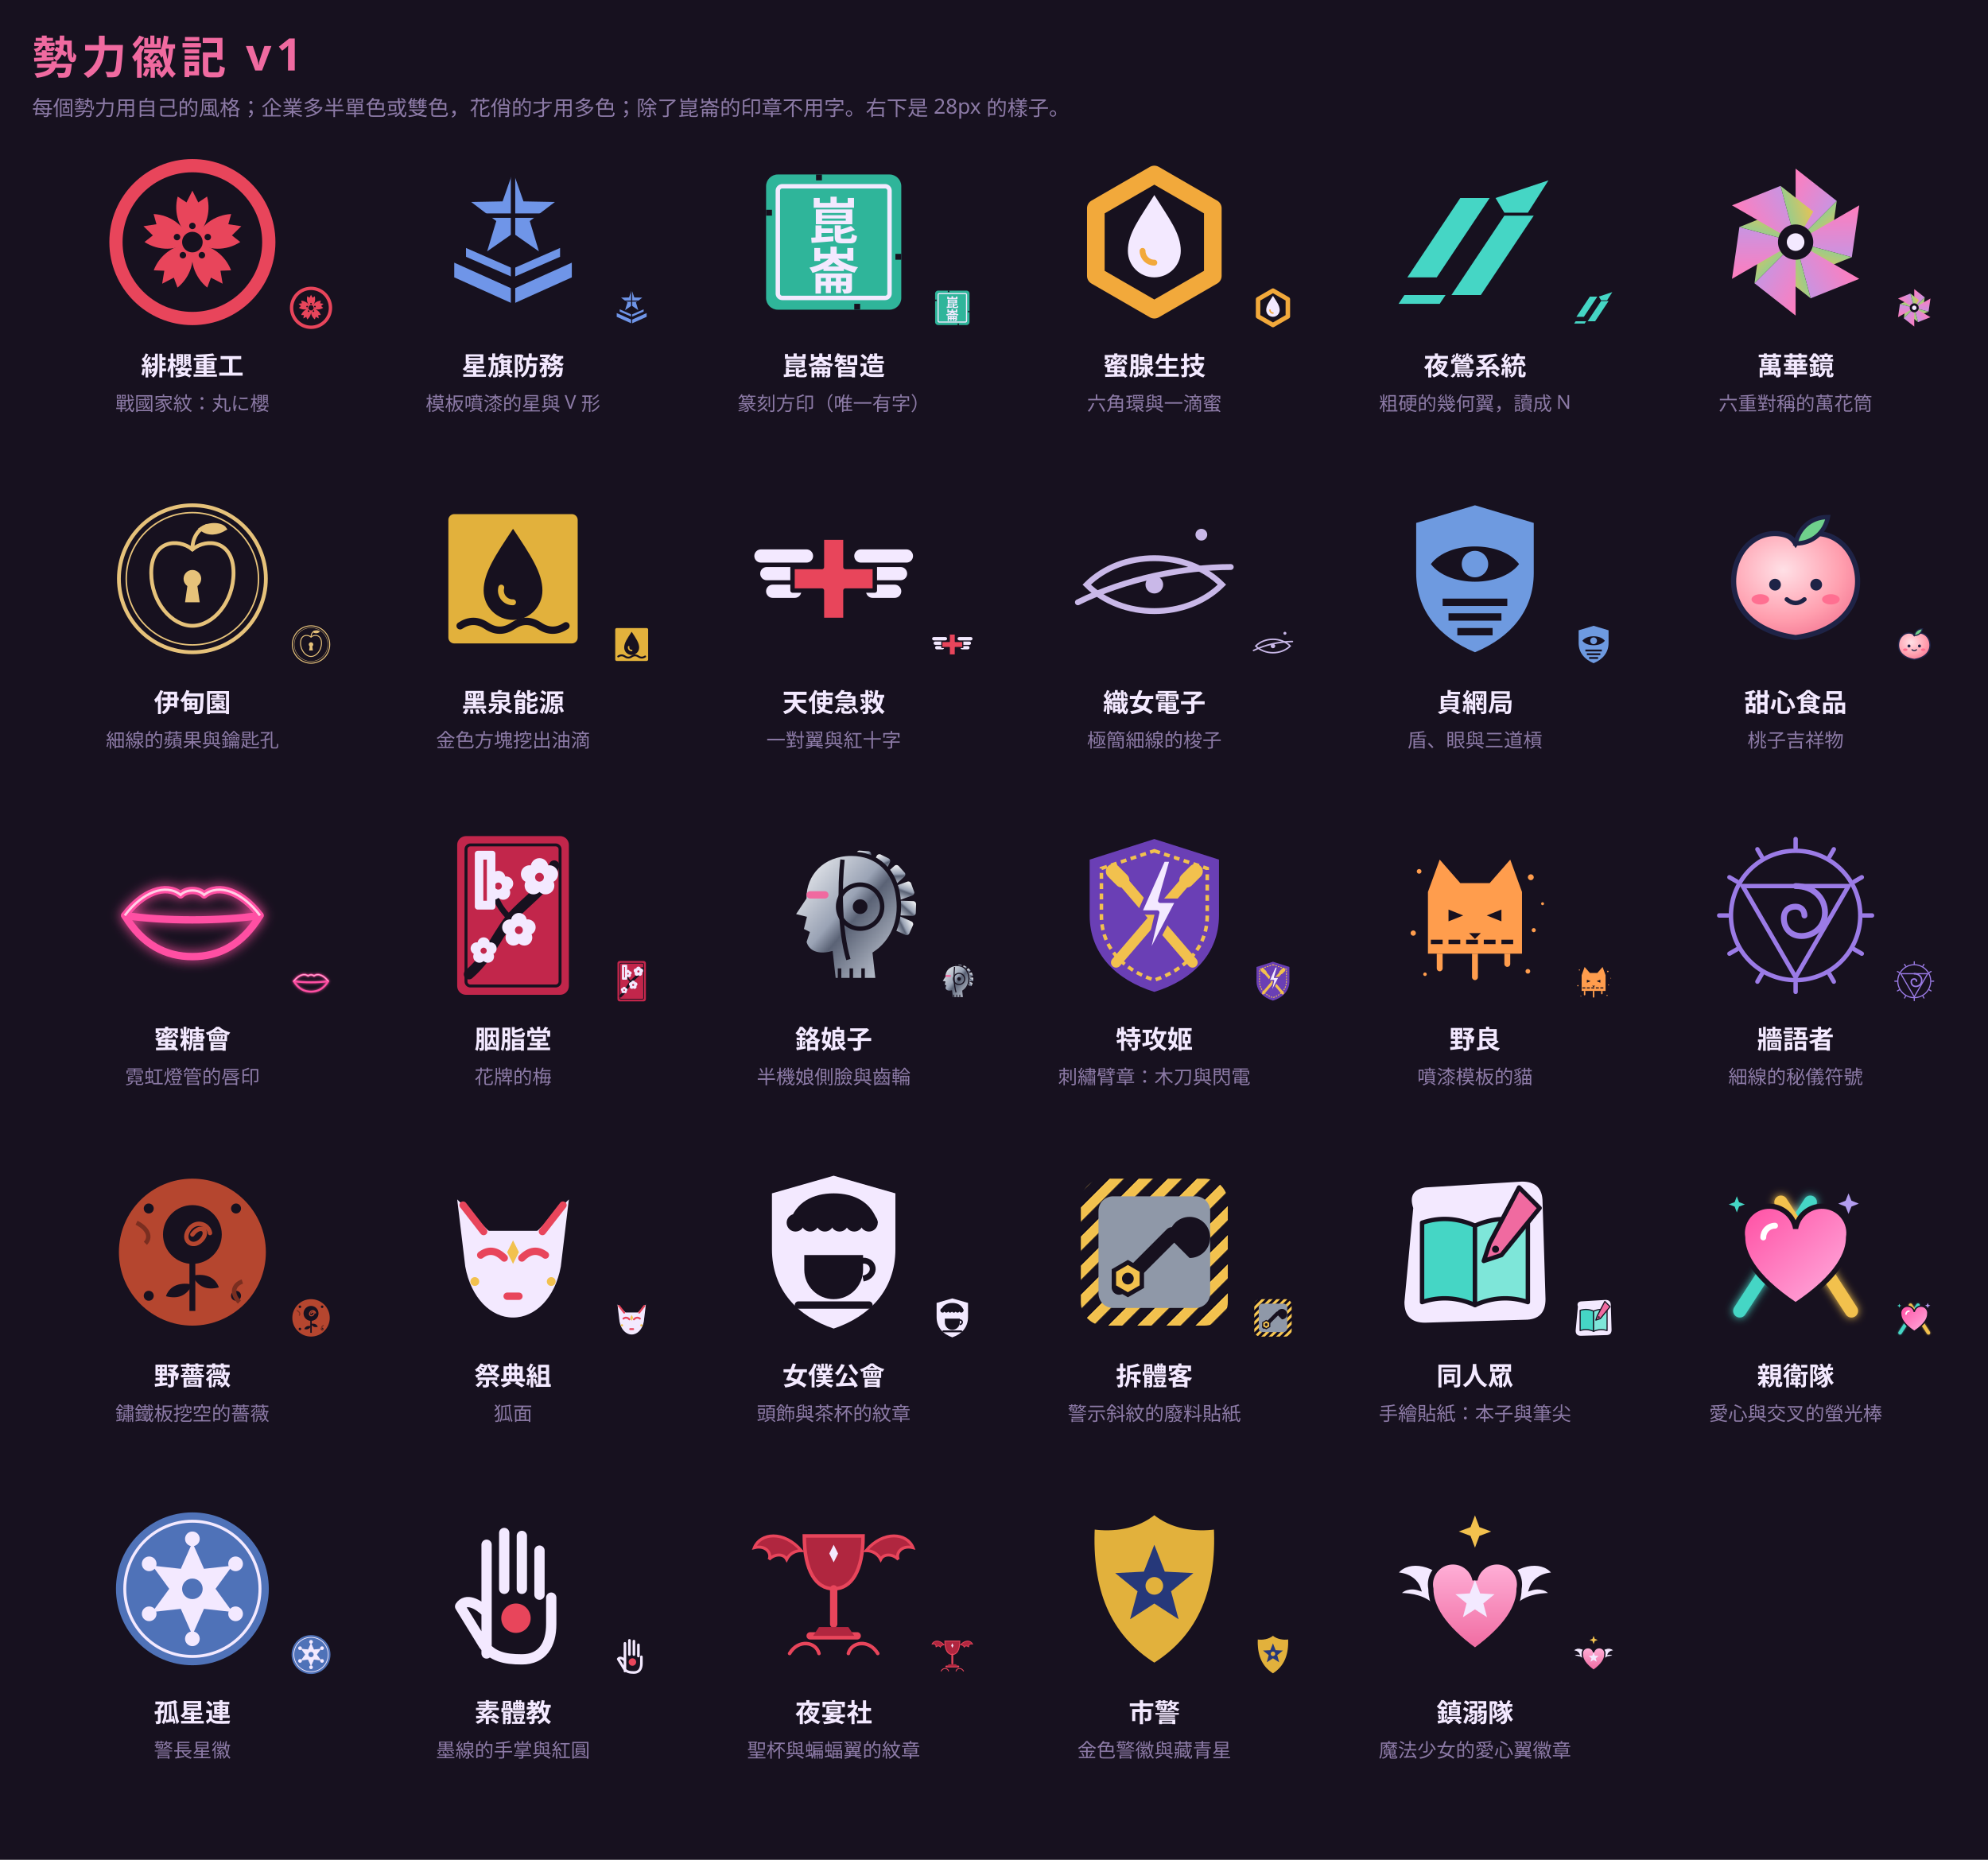
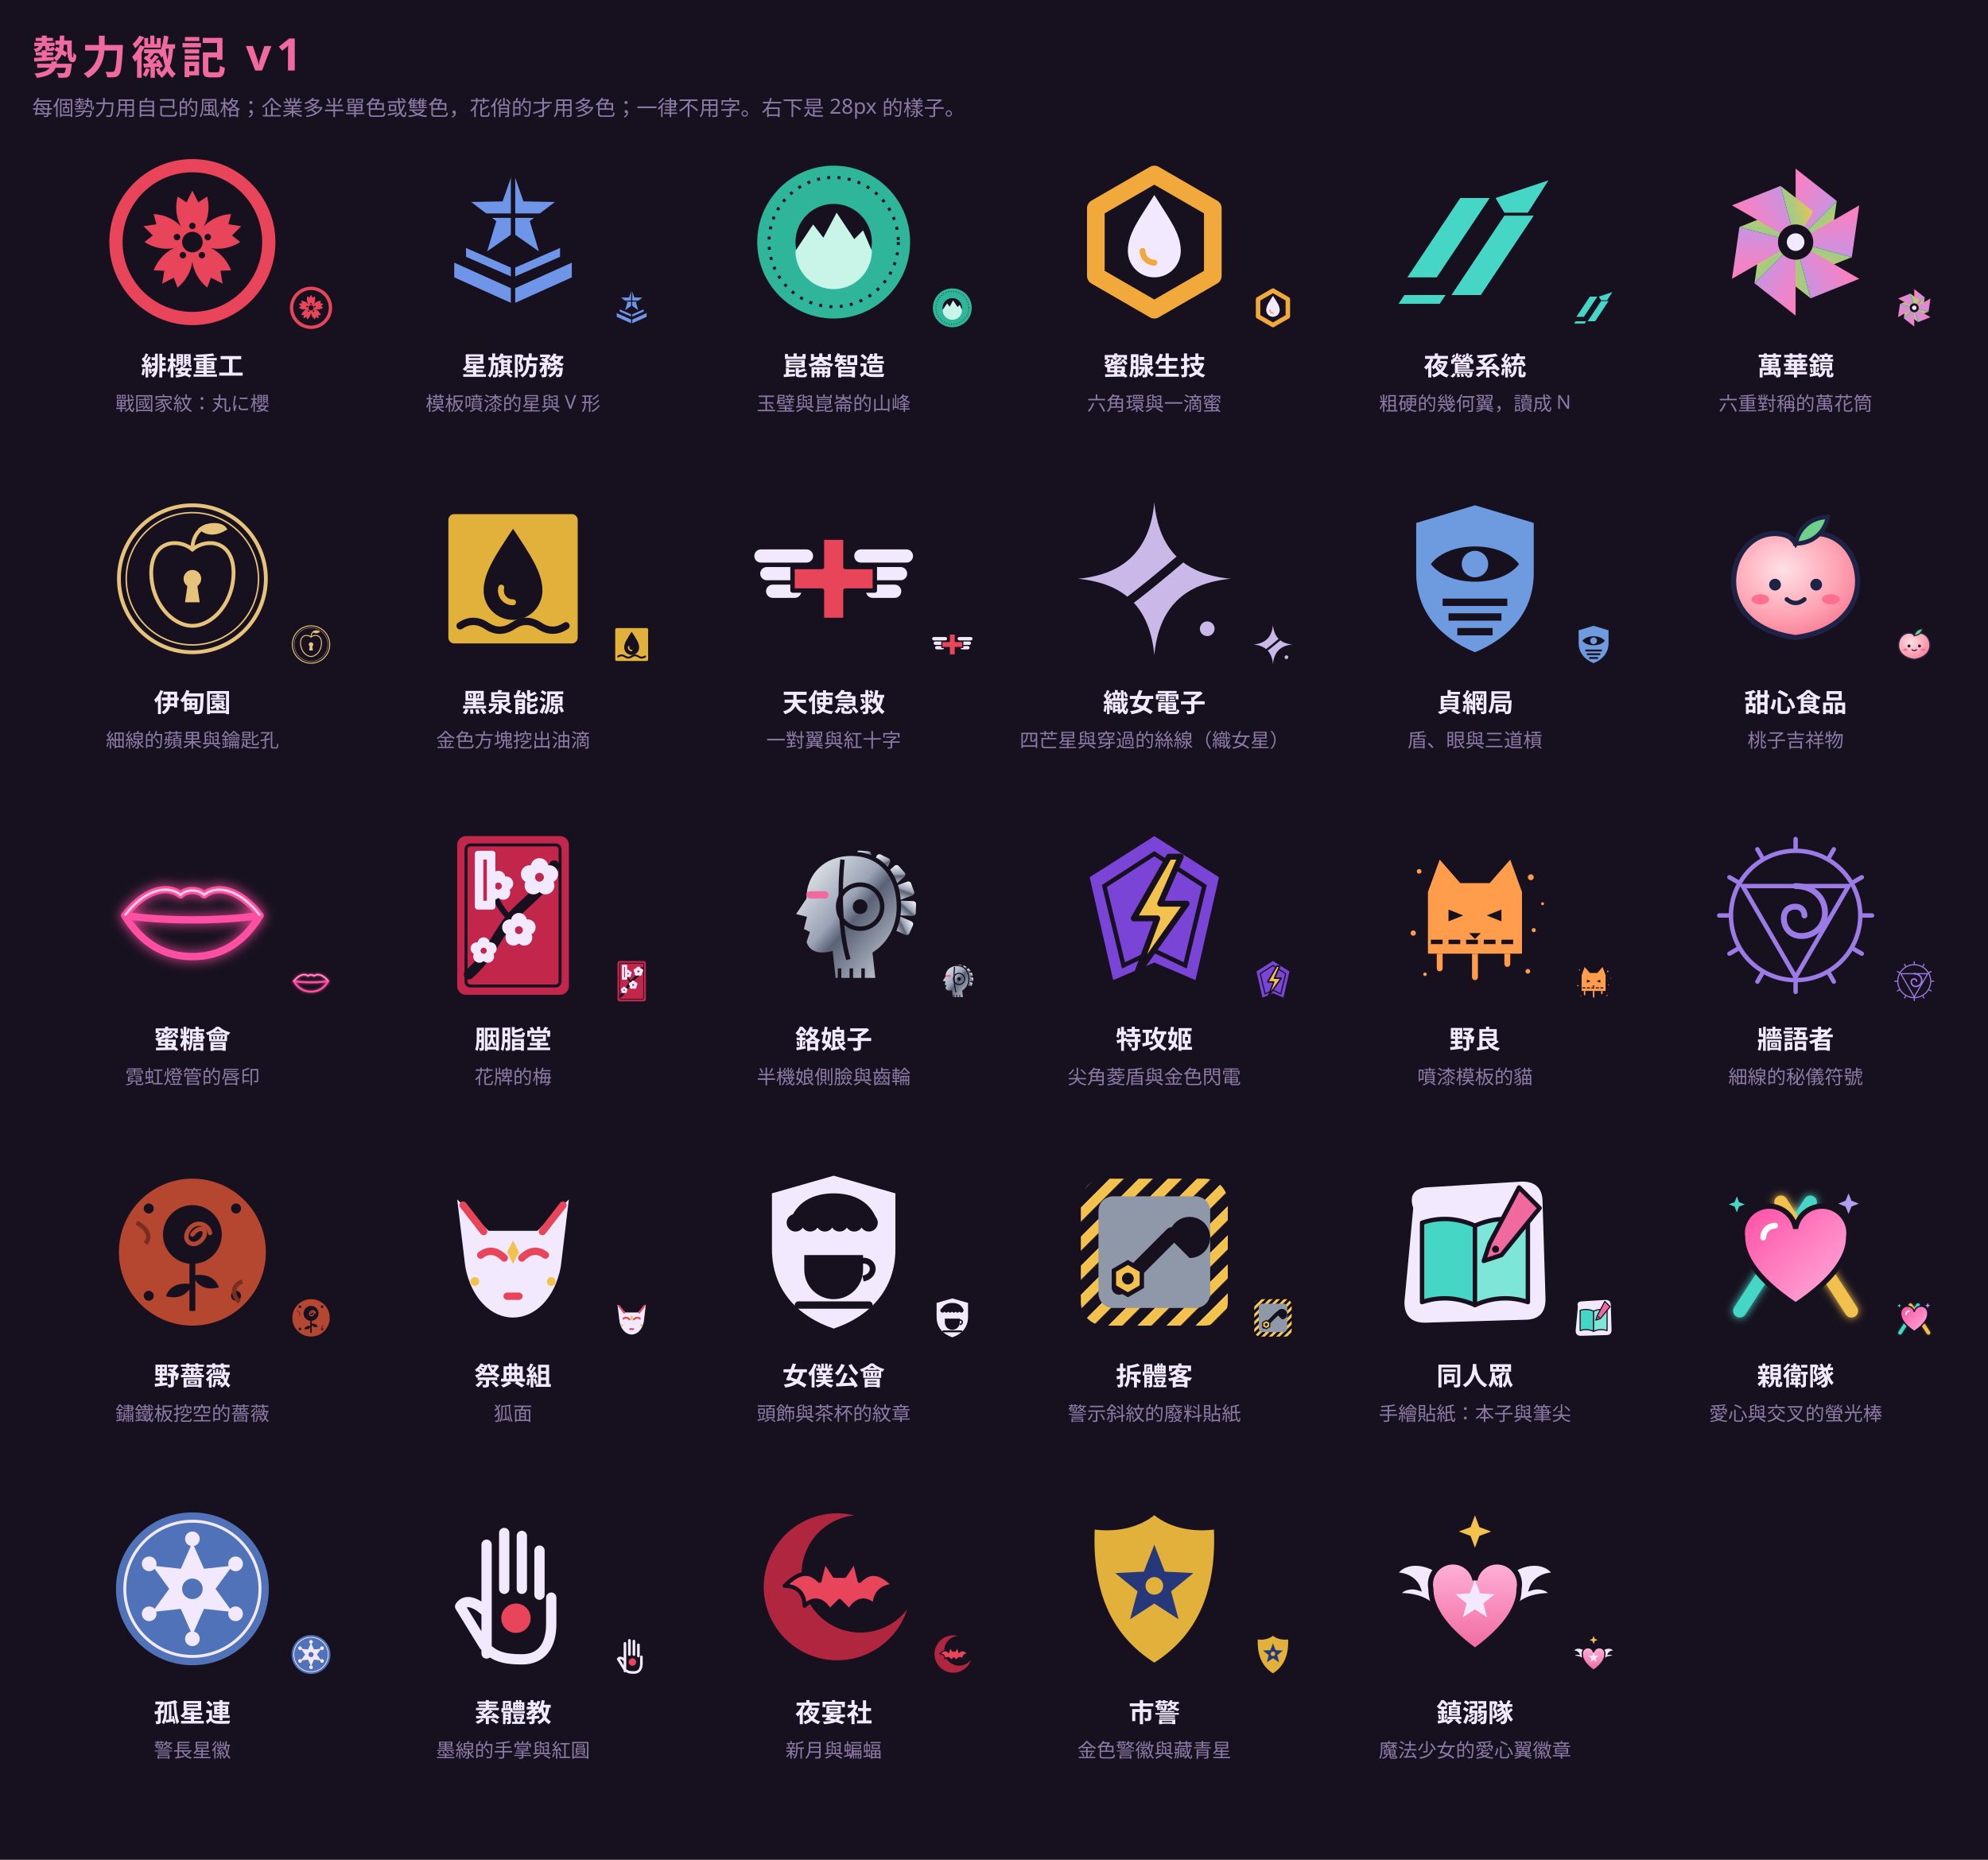
<svg xmlns="http://www.w3.org/2000/svg" viewBox="0 0 1240 1160" width="1240" height="1160" font-family="'Noto Sans TC','PingFang TC',sans-serif">
  <defs>
    <symbol id="em-hizakura" viewBox="0 0 120 120">
      <g fill="#E8455B">
        <circle cx="60" cy="60" r="52" fill="none" stroke="#E8455B" stroke-width="9" />
        <g transform="rotate(0.0 60 60)">
          <path d="M60 58C51 52 47 40 50 29L56 33L60 25L64 33L70 29C73 40 69 52 60 58Z" />
        </g>
        <g transform="rotate(72.0 60 60)">
          <path d="M60 58C51 52 47 40 50 29L56 33L60 25L64 33L70 29C73 40 69 52 60 58Z" />
        </g>
        <g transform="rotate(144.0 60 60)">
          <path d="M60 58C51 52 47 40 50 29L56 33L60 25L64 33L70 29C73 40 69 52 60 58Z" />
        </g>
        <g transform="rotate(216.0 60 60)">
          <path d="M60 58C51 52 47 40 50 29L56 33L60 25L64 33L70 29C73 40 69 52 60 58Z" />
        </g>
        <g transform="rotate(288.0 60 60)">
          <path d="M60 58C51 52 47 40 50 29L56 33L60 25L64 33L70 29C73 40 69 52 60 58Z" />
        </g>
        <circle cx="60" cy="60" r="7" fill="#17111F" />
        <circle cx="60.0" cy="49.0" r="2.2" fill="#17111F" />
        <circle cx="70.462" cy="56.601" r="2.2" fill="#17111F" />
        <circle cx="66.466" cy="68.899" r="2.2" fill="#17111F" />
        <circle cx="53.534" cy="68.899" r="2.2" fill="#17111F" />
        <circle cx="49.538" cy="56.601" r="2.2" fill="#17111F" />
      </g>
    </symbol>
    <symbol id="em-starbelle" viewBox="0 0 120 120">
      <g fill="#6F95E8">
        <path d="M60.0 12.0L67.1 32.3L88.5 32.7L71.4 45.7L77.6 66.3L60.0 54.0L42.4 66.3L48.6 45.7L31.5 32.7L52.9 32.3Z" />
        <path d="M20 74L60 92L100 74V84L60 102L20 84Z" />
        <path d="M28 64L60 78L92 64V70L60 84L28 70Z" />
      </g>
      <g stroke="#17111F" stroke-width="3">
        <path d="M60 12V72M30 42H90" />
        <path d="M60 88V104M60 74V86" />
      </g>
    </symbol>
    <symbol id="em-kunlun" viewBox="0 0 120 120">
-       <rect x="14" y="14" width="92" height="92" rx="8" fill="#2FB59A" />
-       <rect x="22" y="22" width="76" height="76" rx="3" fill="none" stroke="#F3E9FF" stroke-width="3" />
-       <text x="60" y="58" text-anchor="middle" font-size="34" font-weight="900" fill="#F3E9FF" font-family="serif">崑</text>
-       <text x="60" y="92" text-anchor="middle" font-size="34" font-weight="900" fill="#F3E9FF" font-family="serif">崙</text>
-       <path d="M14 40h4M102 70h4M50 14v4M76 102v4" stroke="#17111F" stroke-width="4" />
+       <circle cx="60" cy="60" r="52" fill="#2FB59A" />
+       <circle cx="60" cy="60" r="26" fill="#17111F" />
+       <path d="M34 66L46 48L53 57L62 40L74 58L80 52L86 66A26 26 0 0 1 34 66Z" fill="#C9F5E8" />
+       <circle cx="60" cy="60" r="44" fill="none" stroke="#17111F" stroke-width="2" stroke-dasharray="2 5" />
    </symbol>
    <symbol id="em-nectar" viewBox="0 0 120 120">
      <path d="M60.0 14.0L99.8 37.0L99.8 83.0L60.0 106.0L20.2 83.0L20.2 37.0Z" fill="none" stroke="#F2A93B" stroke-width="12" stroke-linejoin="round" />
      <path d="M60 28C70 44 78 54 78 66a18 18 0 0 1-36 0c0-12 8-22 18-38z" fill="#F3E9FF" />
      <path d="M52 66a8 8 0 0 0 8 8" fill="none" stroke="#F2A93B" stroke-width="4" stroke-linecap="round" />
    </symbol>
    <symbol id="em-nightingale" viewBox="0 0 120 120">
      <g fill="#45D6C5">
        <path d="M14 84L50 30H70L34 84Z" />
        <path d="M44 96L80 42H100L64 96Z" />
        <path d="M74 30L110 18L96 40H80Z" />
        <path d="M12 96H40L36 102H8Z" />
      </g>
    </symbol>
    <symbol id="em-kaleido" viewBox="0 0 120 120">
      <defs>
        <linearGradient id="kaleido-k1" x1="0" y1="0" x2="1" y2="1">
          <stop offset="0" stop-color="#FF7DBD" />
          <stop offset="1" stop-color="#B39DF0" />
        </linearGradient>
        <linearGradient id="kaleido-k2" x1="0" y1="0" x2="1" y2="1">
          <stop offset="0" stop-color="#45D6C5" />
          <stop offset="1" stop-color="#F2C14E" />
        </linearGradient>
      </defs>
      <g transform="rotate(0.0 60 60)">
        <path d="M60 60L60 10L88 32Z" fill="url(#kaleido-k1)" />
        <path d="M60 60L88 32L84 60Z" fill="url(#kaleido-k2)" />
      </g>
      <g transform="rotate(60.0 60 60)">
        <path d="M60 60L60 10L88 32Z" fill="url(#kaleido-k1)" />
        <path d="M60 60L88 32L84 60Z" fill="url(#kaleido-k2)" />
      </g>
      <g transform="rotate(120.0 60 60)">
        <path d="M60 60L60 10L88 32Z" fill="url(#kaleido-k1)" />
        <path d="M60 60L88 32L84 60Z" fill="url(#kaleido-k2)" />
      </g>
      <g transform="rotate(180.0 60 60)">
        <path d="M60 60L60 10L88 32Z" fill="url(#kaleido-k1)" />
        <path d="M60 60L88 32L84 60Z" fill="url(#kaleido-k2)" />
      </g>
      <g transform="rotate(240.0 60 60)">
        <path d="M60 60L60 10L88 32Z" fill="url(#kaleido-k1)" />
        <path d="M60 60L88 32L84 60Z" fill="url(#kaleido-k2)" />
      </g>
      <g transform="rotate(300.0 60 60)">
        <path d="M60 60L60 10L88 32Z" fill="url(#kaleido-k1)" />
        <path d="M60 60L88 32L84 60Z" fill="url(#kaleido-k2)" />
      </g>
      <circle cx="60" cy="60" r="12" fill="#17111F" />
      <circle cx="60" cy="60" r="6" fill="#F3E9FF" />
    </symbol>
    <symbol id="em-eden" viewBox="0 0 120 120">
      <g fill="none" stroke="#E6C27A" stroke-width="2.6" stroke-linecap="round">
        <circle cx="60" cy="60" r="50" />
        <circle cx="60" cy="60" r="45" stroke-width="1" />
        <path d="M60 40C50 32 32 34 32 56c0 20 14 36 28 36s28-16 28-36c0-22-18-24-28-16z" />
        <path d="M60 40c0-8 4-14 10-16" />
        <path d="M66 26c6-4 14-3 16 0-5 3-11 4-16 0z" fill="#E6C27A" />
      </g>
      <circle cx="60" cy="60" r="6" fill="#E6C27A" />
      <path d="M57 62h6l2 14h-10z" fill="#E6C27A" />
    </symbol>
    <symbol id="em-blackspring" viewBox="0 0 120 120">
      <rect x="16" y="16" width="88" height="88" rx="4" fill="#E2B13C" />
      <path d="M60 26C72 44 80 56 80 68a20 20 0 0 1-40 0c0-12 8-24 20-42z" fill="#17111F" />
      <path d="M24 92q9-6 18 0t18 0 18 0 18 0" fill="none" stroke="#17111F" stroke-width="5" stroke-linecap="round" />
      <path d="M52 66a8 8 0 0 0 8 10" fill="none" stroke="#E2B13C" stroke-width="4" stroke-linecap="round" />
    </symbol>
    <symbol id="em-angel" viewBox="0 0 120 120">
      <rect x="6" y="40" width="40" height="9" rx="4.5" fill="#F3E9FF" />
      <rect x="10" y="52" width="32" height="9" rx="4.5" fill="#F3E9FF" />
      <rect x="14" y="64" width="24" height="9" rx="4.5" fill="#F3E9FF" />
      <g transform="translate(120 0) scale(-1 1)">
        <rect x="6" y="40" width="40" height="9" rx="4.5" fill="#F3E9FF" />
        <rect x="10" y="52" width="32" height="9" rx="4.5" fill="#F3E9FF" />
        <rect x="14" y="64" width="24" height="9" rx="4.5" fill="#F3E9FF" />
      </g>
      <path d="M52 30h16v20h20v16H68v20H52V66H32V50h20z" fill="#E8455B" stroke="#17111F" stroke-width="3" stroke-linejoin="round" transform="translate(0 2)" />
    </symbol>
    <symbol id="em-orihime" viewBox="0 0 120 120">
-       <g fill="none" stroke="#C9B8E8" stroke-width="4" stroke-linecap="round">
-         <path d="M14 64C38 40 82 40 106 64C82 88 38 88 14 64Z" />
-         <path d="M8 76C40 60 80 52 112 52" />
-       </g>
-       <circle cx="60" cy="64" r="6" fill="#C9B8E8" />
-       <circle cx="92" cy="30" r="4" fill="#C9B8E8" />
+       <path d="M60 8C63 40 80 57 112 60C80 63 63 80 60 112C57 80 40 63 8 60C40 57 57 40 60 8Z" fill="#C9B8E8" />
+       <path d="M30 84C46 74 74 50 90 36" fill="none" stroke="#17111F" stroke-width="6" stroke-linecap="round" />
+       <circle cx="96" cy="94" r="5" fill="#C9B8E8" />
    </symbol>
    <symbol id="em-netvigil" viewBox="0 0 120 120">
      <path d="M60 10L100 22V56C100 82 84 100 60 110C36 100 20 82 20 56V22Z" fill="#6E9AE0" />
      <path d="M30 50C42 34 78 34 90 50C78 66 42 66 30 50Z" fill="#17111F" />
      <circle cx="60" cy="50" r="9" fill="#6E9AE0" />
      <path d="M38 76h44M42 86h36M48 96h24" stroke="#17111F" stroke-width="5" />
    </symbol>
    <symbol id="em-sweetheart" viewBox="0 0 120 120">
      <defs>
        <radialGradient id="sweetheart-pch" cx=".4" cy=".35" r=".8">
          <stop offset="0" stop-color="#FFE0E6" />
          <stop offset=".6" stop-color="#FF9EAE" />
          <stop offset="1" stop-color="#F06A8A" />
        </radialGradient>
      </defs>
      <path d="M60 100C30 96 16 78 18 58c2-20 18-32 34-28 4 1 6 3 8 6 2-3 4-5 8-6 16-4 32 8 34 28 2 20-12 38-42 42z" fill="url(#sweetheart-pch)" stroke="#1E2346" stroke-width="3.5" />
      <path d="M60 36c2-10 10-18 22-18-2 10-10 18-22 18z" fill="#6FD08C" stroke="#1E2346" stroke-width="3" />
      <circle cx="46" cy="64" r="4" fill="#1E2346" />
      <circle cx="74" cy="64" r="4" fill="#1E2346" />
      <path d="M54 74q6 5 12 0" fill="none" stroke="#1E2346" stroke-width="3" stroke-linecap="round" />
      <ellipse cx="36" cy="74" rx="6" ry="3.5" fill="#FF6F91" />
      <ellipse cx="84" cy="74" rx="6" ry="3.5" fill="#FF6F91" />
    </symbol>
    <symbol id="em-honey" viewBox="0 0 120 120">
      <defs>
        <filter id="honey-neon" x="-30%" y="-30%" width="160%" height="160%">
          <feGaussianBlur stdDeviation="4" result="b" />
          <feMerge>
            <feMergeNode in="b" />
            <feMergeNode in="SourceGraphic" />
          </feMerge>
        </filter>
      </defs>
      <g filter="url(#honey-neon)" fill="none" stroke="#FF4FA3" stroke-width="5" stroke-linejoin="round" stroke-linecap="round">
        <path d="M14 60C26 44 42 38 52 46C56 42 64 42 68 46C78 38 94 44 106 60C94 80 78 88 60 88S26 80 14 60Z" />
        <path d="M14 60C40 64 80 64 106 60" />
      </g>
      <g fill="none" stroke="#FFD0E6" stroke-width="1.6">
        <path d="M14 60C26 44 42 38 52 46C56 42 64 42 68 46C78 38 94 44 106 60" />
      </g>
    </symbol>
    <symbol id="em-rouge" viewBox="0 0 120 120">
      <rect x="22" y="6" width="76" height="108" rx="6" fill="#C2264B" />
      <rect x="28" y="12" width="64" height="96" rx="3" fill="none" stroke="#17111F" stroke-width="2" />
      <path d="M30 100C46 86 50 70 62 58S84 40 88 26" fill="none" stroke="#17111F" stroke-width="7" stroke-linecap="round" />
      <path d="M58 62C50 54 46 46 48 38" fill="none" stroke="#17111F" stroke-width="4" stroke-linecap="round" />
      <g transform="translate(78 34) scale(1)" fill="#F3E9FF">
        <g transform="rotate(0)">
          <circle cx="0" cy="-7" r="6" />
        </g>
        <g transform="rotate(72)">
          <circle cx="0" cy="-7" r="6" />
        </g>
        <g transform="rotate(144)">
          <circle cx="0" cy="-7" r="6" />
        </g>
        <g transform="rotate(216)">
          <circle cx="0" cy="-7" r="6" />
        </g>
        <g transform="rotate(288)">
          <circle cx="0" cy="-7" r="6" />
        </g>
        <circle r="3" fill="#C2264B" />
      </g>
      <g transform="translate(50 40) scale(0.8)" fill="#F3E9FF">
        <g transform="rotate(0)">
          <circle cx="0" cy="-7" r="6" />
        </g>
        <g transform="rotate(72)">
          <circle cx="0" cy="-7" r="6" />
        </g>
        <g transform="rotate(144)">
          <circle cx="0" cy="-7" r="6" />
        </g>
        <g transform="rotate(216)">
          <circle cx="0" cy="-7" r="6" />
        </g>
        <g transform="rotate(288)">
          <circle cx="0" cy="-7" r="6" />
        </g>
        <circle r="3" fill="#C2264B" />
      </g>
      <g transform="translate(64 70) scale(0.9)" fill="#F3E9FF">
        <g transform="rotate(0)">
          <circle cx="0" cy="-7" r="6" />
        </g>
        <g transform="rotate(72)">
          <circle cx="0" cy="-7" r="6" />
        </g>
        <g transform="rotate(144)">
          <circle cx="0" cy="-7" r="6" />
        </g>
        <g transform="rotate(216)">
          <circle cx="0" cy="-7" r="6" />
        </g>
        <g transform="rotate(288)">
          <circle cx="0" cy="-7" r="6" />
        </g>
        <circle r="3" fill="#C2264B" />
      </g>
      <g transform="translate(40 84) scale(0.7)" fill="#F3E9FF">
        <g transform="rotate(0)">
          <circle cx="0" cy="-7" r="6" />
        </g>
        <g transform="rotate(72)">
          <circle cx="0" cy="-7" r="6" />
        </g>
        <g transform="rotate(144)">
          <circle cx="0" cy="-7" r="6" />
        </g>
        <g transform="rotate(216)">
          <circle cx="0" cy="-7" r="6" />
        </g>
        <g transform="rotate(288)">
          <circle cx="0" cy="-7" r="6" />
        </g>
        <circle r="3" fill="#C2264B" />
      </g>
      <rect x="34" y="16" width="14" height="40" rx="2" fill="#F3E9FF" />
      <path d="M41 22v28" stroke="#C2264B" stroke-width="2.4" />
    </symbol>
    <symbol id="em-chrome" viewBox="0 0 120 120">
      <defs>
        <linearGradient id="chrome-chr" x1="0" y1="0" x2="1" y2="1">
          <stop offset="0" stop-color="#FFFFFF" />
          <stop offset=".45" stop-color="#9AA3B5" />
          <stop offset=".55" stop-color="#5A6275" />
          <stop offset="1" stop-color="#D5DBE6" />
        </linearGradient>
      </defs>
      <rect x="-5" y="-38" width="10" height="12" rx="2" fill="url(#chrome-chr)" transform="translate(78 54) rotate(-40)" />
      <rect x="-5" y="-38" width="10" height="12" rx="2" fill="url(#chrome-chr)" transform="translate(78 54) rotate(-18)" />
      <rect x="-5" y="-38" width="10" height="12" rx="2" fill="url(#chrome-chr)" transform="translate(78 54) rotate(4)" />
      <rect x="-5" y="-38" width="10" height="12" rx="2" fill="url(#chrome-chr)" transform="translate(78 54) rotate(26)" />
      <rect x="-5" y="-38" width="10" height="12" rx="2" fill="url(#chrome-chr)" transform="translate(78 54) rotate(48)" />
      <rect x="-5" y="-38" width="10" height="12" rx="2" fill="url(#chrome-chr)" transform="translate(78 54) rotate(70)" />
      <rect x="-5" y="-38" width="10" height="12" rx="2" fill="url(#chrome-chr)" transform="translate(78 54) rotate(92)" />
      <rect x="-5" y="-38" width="10" height="12" rx="2" fill="url(#chrome-chr)" transform="translate(78 54) rotate(114)" />
      <path d="M72 18C52 18 40 32 40 48L32 60L40 62L38 70L42 72L40 78C42 86 50 88 58 86L60 104H90L88 86C100 78 106 64 104 48C102 30 90 18 72 18Z" fill="url(#chrome-chr)" stroke="#17111F" stroke-width="3" />
      <circle cx="78" cy="54" r="15" fill="none" stroke="#17111F" stroke-width="3" />
      <circle cx="78" cy="54" r="5" fill="#17111F" />
      <path d="M66 22C64 40 64 70 70 90" fill="none" stroke="#17111F" stroke-width="3" />
      <path d="M44 46h10" stroke="#F06AA0" stroke-width="5" stroke-linecap="round" />
      <path d="M64 96v10M72 96v10M80 96v10" stroke="#17111F" stroke-width="2.4" />
    </symbol>
    <symbol id="em-tokko" viewBox="0 0 120 120">
-       <path d="M60 8L104 22V60C104 86 86 104 60 112C34 104 16 86 16 60V22Z" fill="#6A3FB5" />
-       <path d="M60 16L96 28V60C96 82 81 97 60 104C39 97 24 82 24 60V28Z" fill="none" stroke="#F2C14E" stroke-width="2.4" stroke-dasharray="4 3" />
-       <path d="M34 92L82 36M86 92L38 36" stroke="#F2C14E" stroke-width="7" stroke-linecap="round" />
-       <path d="M38 36l-6-6M82 36l6-6" stroke="#F2C14E" stroke-width="10" stroke-linecap="round" />
-       <path d="M66 22L50 58H62L54 92L76 50H64L72 22Z" fill="#F3E9FF" stroke="#6A3FB5" stroke-width="3" stroke-linejoin="round" />
+       <path d="M60 6L104 34L88 104L60 92L32 104L16 34Z" fill="#7A45D6" />
+       <path d="M60 18L94 40L81 94L60 84L39 94L26 40Z" fill="none" stroke="#17111F" stroke-width="3" />
+       <path d="M70 20L46 62H62L48 100L82 52H64L78 20Z" fill="#F2C14E" stroke="#17111F" stroke-width="4" stroke-linejoin="round" />
    </symbol>
    <symbol id="em-nora" viewBox="0 0 120 120">
      <g fill="#FF9D4D">
        <path d="M28 86V44L36 22L50 38H70L84 22L92 44V86Z" />
        <path d="M34 86v10a2 2 0 0 0 4 0V86M58 86v16a2 2 0 0 0 4 0V86M80 86v7a2 2 0 0 0 4 0V86" />
        <circle cx="22" cy="30" r="1.6" />
        <circle cx="98" cy="34" r="2" />
        <circle cx="100" cy="70" r="1.4" />
        <circle cx="18" cy="72" r="1.8" />
        <circle cx="26" cy="100" r="1.2" />
        <circle cx="96" cy="98" r="1.6" />
        <circle cx="106" cy="52" r="1" />
      </g>
      <g fill="#17111F">
        <path d="M42 56l10 4-10 4z" />
        <path d="M78 56l-10 4 10 4z" />
        <path d="M56 72h8l-4 4z" />
        <path d="M40 50h40v3H40z" opacity=".0" />
      </g>
      <path d="M30 78h60" stroke="#17111F" stroke-width="3" stroke-dasharray="8 4" />
    </symbol>
    <symbol id="em-whisper" viewBox="0 0 120 120">
      <g fill="none" stroke="#9B7BE6" stroke-width="3" stroke-linecap="round">
        <circle cx="60" cy="60" r="44" />
        <path d="M24 40H96L60 102Z" />
        <path d="M60 40c12 0 20 8 20 18s-8 16-16 16-12-6-12-12 4-8 8-8 6 3 6 6" stroke-width="4" />
        <path d="M60 8V14" transform="rotate(0 60 60)" />
        <path d="M60 8V14" transform="rotate(30 60 60)" />
        <path d="M60 8V14" transform="rotate(60 60 60)" />
        <path d="M60 8V14" transform="rotate(90 60 60)" />
        <path d="M60 8V14" transform="rotate(120 60 60)" />
        <path d="M60 8V14" transform="rotate(150 60 60)" />
        <path d="M60 8V14" transform="rotate(180 60 60)" />
        <path d="M60 8V14" transform="rotate(210 60 60)" />
        <path d="M60 8V14" transform="rotate(240 60 60)" />
        <path d="M60 8V14" transform="rotate(270 60 60)" />
        <path d="M60 8V14" transform="rotate(300 60 60)" />
        <path d="M60 8V14" transform="rotate(330 60 60)" />
      </g>
    </symbol>
    <symbol id="em-rose" viewBox="0 0 120 120">
      <circle cx="60" cy="60" r="50" fill="#B5462F" />
      <g fill="#17111F">
        <circle cx="60" cy="48" r="20" />
        <path d="M58 66h4v34h-4z" />
        <path d="M60 82c-10-2-16 2-18 8 8 2 14 0 18-8z" />
        <path d="M60 76c10-2 16 2 18 8-8 2-14 0-18-8z" />
        <circle cx="89.698" cy="89.698" r="3.4" />
        <circle cx="30.302" cy="89.698" r="3.4" />
        <circle cx="30.302" cy="30.302" r="3.4" />
        <circle cx="89.698" cy="30.302" r="3.4" />
      </g>
      <path d="M60 48c6-8 12-2 6 4-6 6-14 0-8-8 5-6 13-3 14 3" fill="none" stroke="#B5462F" stroke-width="3" stroke-linecap="round" />
      <path d="M22 40c8 4 10 10 6 14M92 94c-6-6-4-12 2-14" stroke="#7A2E20" stroke-width="3" fill="none" />
    </symbol>
    <symbol id="em-festival" viewBox="0 0 120 120">
      <path d="M20 20L44 44H76L100 20L94 70C90 92 76 106 60 106S30 92 26 70Z" fill="#F3E9FF" stroke="#17111F" stroke-width="3" stroke-linejoin="round" />
      <path d="M26 28L40 46M94 28L80 46" stroke="#E8455B" stroke-width="5" stroke-linecap="round" />
      <path d="M38 62q8-6 16 2M82 62q-8-6-16 2" stroke="#E8455B" stroke-width="5" fill="none" stroke-linecap="round" />
      <path d="M56 90h8" stroke="#E8455B" stroke-width="5" stroke-linecap="round" />
      <path d="M60 52l4 8-4 8-4-8z" fill="#F2C14E" />
      <circle cx="34" cy="80" r="3" fill="#F2C14E" />
      <circle cx="86" cy="80" r="3" fill="#F2C14E" />
    </symbol>
    <symbol id="em-maids" viewBox="0 0 120 120">
      <path d="M60 8L102 20V58C102 86 84 104 60 112C36 104 18 86 18 58V20Z" fill="#F3E9FF" />
      <g fill="#17111F">
        <path d="M30 40C34 26 46 20 60 20S86 26 90 40Z" />
        <circle cx="34" cy="40" r="6" />
        <circle cx="44" cy="40" r="6" />
        <circle cx="54" cy="40" r="6" />
        <circle cx="64" cy="40" r="6" />
        <circle cx="74" cy="40" r="6" />
        <circle cx="84" cy="40" r="6" />
        <path d="M40 62H80V72A20 20 0 0 1 40 72Z" />
        <path d="M78 66c10-2 12 10 2 12" fill="none" stroke="#17111F" stroke-width="4" />
        <path d="M36 96H84" stroke="#17111F" stroke-width="5" stroke-linecap="round" />
      </g>
    </symbol>
    <symbol id="em-strippers" viewBox="0 0 120 120">
      <defs>
        <pattern id="strippers-hz" width="14" height="14" patternUnits="userSpaceOnUse" patternTransform="rotate(45)">
          <rect width="7" height="14" fill="#F2C14E" />
          <rect x="7" width="7" height="14" fill="#17111F" />
        </pattern>
      </defs>
      <rect x="10" y="10" width="100" height="100" rx="16" fill="url(#strippers-hz)" />
      <rect x="22" y="22" width="76" height="76" rx="10" fill="#8F98A8" />
      <path d="M36 84L72 48" stroke="#17111F" stroke-width="10" stroke-linecap="round" />
      <path d="M70 50a14 14 0 1 1 14 14l-7-7z" fill="#17111F" />
      <path d="M42.0 67.0L51.5 72.5L51.5 83.5L42.0 89.0L32.5 83.5L32.5 72.5Z" fill="#F2C14E" stroke="#17111F" stroke-width="3" />
      <circle cx="42" cy="78" r="4" fill="#17111F" />
    </symbol>
    <symbol id="em-doujin" viewBox="0 0 120 120">
      <path d="M18 30Q14 18 26 16L92 12Q106 12 106 26L108 92Q108 106 94 106L26 108Q12 108 12 94Z" fill="#F3E9FF" />
      <path d="M24 40Q42 34 60 42V96Q42 88 24 94Z" fill="#45D6C5" stroke="#17111F" stroke-width="3" stroke-linejoin="round" />
      <path d="M96 40Q78 34 60 42V96Q78 88 96 94Z" fill="#7EE6D9" stroke="#17111F" stroke-width="3" stroke-linejoin="round" />
      <path d="M90 16L104 30L78 62L66 66L70 54Z" fill="#F06AA0" stroke="#17111F" stroke-width="3" stroke-linejoin="round" />
      <circle cx="74" cy="58" r="2.4" fill="#17111F" />
    </symbol>
    <symbol id="em-guard" viewBox="0 0 120 120">
      <defs>
        <filter id="guard-glw" x="-30%" y="-30%" width="160%" height="160%">
          <feGaussianBlur stdDeviation="3" result="b" />
          <feMerge>
            <feMergeNode in="b" />
            <feMergeNode in="SourceGraphic" />
          </feMerge>
        </filter>
        <linearGradient id="guard-gh" x1="0" y1="0" x2="1" y2="1">
          <stop offset="0" stop-color="#FF4FA3" />
          <stop offset="1" stop-color="#FFB0E0" />
        </linearGradient>
      </defs>
      <g filter="url(#guard-glw)">
        <path d="M22 100L70 26" stroke="#45D6C5" stroke-width="9" stroke-linecap="round" />
        <path d="M98 100L50 26" stroke="#F2C14E" stroke-width="9" stroke-linecap="round" />
      </g>
      <path d="M60 96C30 76 24 60 24 50a16 16 0 0 1 36-6 16 16 0 0 1 36 6c0 10-6 26-36 46z" fill="url(#guard-gh)" stroke="#17111F" stroke-width="3.5" />
      <path d="M38 50a8 8 0 0 1 8-8" stroke="#FFFFFF" stroke-width="4" fill="none" stroke-linecap="round" />
      <path d="M96 20l2 5 5 2-5 2-2 5-2-5-5-2 5-2z" fill="#B39DF0" />
      <path d="M20 22l1.5 4 4 1.5-4 1.5-1.5 4-1.5-4-4-1.5 4-1.5z" fill="#45D6C5" />
    </symbol>
    <symbol id="em-lonestar" viewBox="0 0 120 120">
      <circle cx="60" cy="60" r="52" fill="#4F72B8" />
      <circle cx="60" cy="60" r="46" fill="none" stroke="#F3E9FF" stroke-width="2" />
      <path d="M60.0 26.0L68.5 45.3L89.4 43.0L77.0 60.0L89.4 77.0L68.5 74.7L60.0 94.0L51.5 74.7L30.6 77.0L43.0 60.0L30.6 43.0L51.5 45.3Z" fill="#F3E9FF" stroke="#4F72B8" stroke-width="2" />
      <circle cx="60.0" cy="26.0" r="5" fill="#F3E9FF" />
      <circle cx="89.4" cy="43.0" r="5" fill="#F3E9FF" />
      <circle cx="89.4" cy="77.0" r="5" fill="#F3E9FF" />
      <circle cx="60.0" cy="94.0" r="5" fill="#F3E9FF" />
      <circle cx="30.6" cy="77.0" r="5" fill="#F3E9FF" />
      <circle cx="30.6" cy="43.0" r="5" fill="#F3E9FF" />
      <circle cx="60" cy="60" r="7" fill="#4F72B8" />
    </symbol>
    <symbol id="em-bare" viewBox="0 0 120 120">
      <g fill="none" stroke="#F3E9FF" stroke-width="7" stroke-linecap="round" stroke-linejoin="round">
        <path d="M42 104V62M42 62V30M54 60V22M66 60V24M78 64V34M42 76C36 70 28 66 24 72L40 98C46 106 54 108 66 108C80 108 86 98 86 84V66" />
      </g>
      <circle cx="62" cy="80" r="10" fill="#E8455B" />
    </symbol>
    <symbol id="em-banquet" viewBox="0 0 120 120">
-       <path d="M40 24H80C80 48 72 60 60 60S40 48 40 24Z" fill="#B0263F" stroke="#E8455B" stroke-width="2.4" />
-       <path d="M60 60V84M44 92H76" stroke="#E8455B" stroke-width="5" stroke-linecap="round" />
-       <path d="M50 86h20l4 6H46z" fill="#B0263F" />
-       <path d="M38 34C26 20 10 22 6 32c8-2 12 4 10 8 4-4 10-4 12 0 2-4 6-6 10-6z" fill="#B0263F" stroke="#E8455B" stroke-width="2" />
-       <path d="M82 34C94 20 110 22 114 32c-8-2-12 4-10 8-4-4-10-4-12 0-2-4-6-6-10-6z" fill="#B0263F" stroke="#E8455B" stroke-width="2" />
-       <path d="M30 104c6-10 18-8 20 0M90 104c-6-10-18-8-20 0" fill="none" stroke="#E8455B" stroke-width="2.4" stroke-linecap="round" />
-       <path d="M60 30l3 6-3 6-3-6z" fill="#F3E9FF" />
+       <path d="M74 10A50 50 0 1 0 110 74A40 40 0 1 1 74 10Z" fill="#B0263F" />
+       <g transform="translate(64 58) scale(1.7) translate(-60 -56)">
+         <path d="M38 56C44 50 48 50 52 54L54 46L58 52H62L66 46L68 54C72 50 76 50 82 56C76 56 74 60 74 64C70 60 66 62 64 66L60 62L56 66C54 62 50 60 46 64C46 60 44 56 38 56Z" fill="#E8455B" stroke="#17111F" stroke-width="1.6" stroke-linejoin="round" />
+       </g>
    </symbol>
    <symbol id="em-police" viewBox="0 0 120 120">
      <path d="M60 8C72 18 88 20 102 18C104 60 92 92 60 112C28 92 16 60 18 18C32 20 48 18 60 8Z" fill="#E2B13C" stroke="#17111F" stroke-width="3" />
      <path d="M60.0 30.0L67.1 48.3L86.6 49.3L71.4 61.7L76.5 80.7L60.0 70.0L43.5 80.7L48.6 61.7L33.4 49.3L52.9 48.3Z" fill="#26387A" />
      <circle cx="60" cy="58" r="6" fill="#E2B13C" />
    </symbol>
    <symbol id="em-suppress" viewBox="0 0 120 120">
      <defs>
        <linearGradient id="suppress-mg" x1="0" y1="0" x2="0" y2="1">
          <stop offset="0" stop-color="#FFB0D8" />
          <stop offset="1" stop-color="#F06AA0" />
        </linearGradient>
      </defs>
      <path d="M44 56C30 40 12 40 6 50c8 0 14 4 16 10-6-2-12 0-14 4 10 0 18 2 24 8z" fill="#F3E9FF" stroke="#17111F" stroke-width="2.4" />
      <path d="M76 56C90 40 108 40 114 50c-8 0-14 4-16 10 6-2 12 0 14 4-10 0-18 2-24 8z" fill="#F3E9FF" stroke="#17111F" stroke-width="2.4" />
      <path d="M60 102C38 86 30 72 30 60a15 15 0 0 1 30-6 15 15 0 0 1 30 6c0 12-8 26-30 42z" fill="url(#suppress-mg)" stroke="#17111F" stroke-width="3.5" />
      <path d="M60.0 54.0L63.5 63.1L73.3 63.7L65.7 69.9L68.2 79.3L60.0 74.0L51.8 79.3L54.3 69.9L46.7 63.7L56.5 63.1Z" fill="#F3E9FF" />
      <path d="M60 10l3 8 8 3-8 3-3 8-3-8-8-3 8-3z" fill="#F2C14E" />
    </symbol>
  </defs>
  <rect width="1240" height="1160" fill="#17111F" />
  <text x="20" y="46" font-size="28" font-weight="900" fill="#F06AA0" letter-spacing="3">勢力徽記 v1</text>
-   <text x="20" y="72" font-size="13" fill="#8C7AA6">每個勢力用自己的風格；企業多半單色或雙色，花俏的才用多色；除了崑崙的印章不用字。右下是 28px 的樣子。</text>
+   <text x="20" y="72" font-size="13" fill="#8C7AA6">每個勢力用自己的風格；企業多半單色或雙色，花俏的才用多色；一律不用字。右下是 28px 的樣子。</text>
  <use href="#em-hizakura" x="65.0" y="96" width="110" height="110" />
  <use href="#em-hizakura" x="180.0" y="178" width="28" height="28" />
  <text x="120.0" y="234" text-anchor="middle" font-size="16" font-weight="800" fill="#F3E9FF">緋櫻重工</text>
  <text x="120.0" y="256" text-anchor="middle" font-size="12" fill="#8C7AA6">戰國家紋：丸に櫻</text>
  <use href="#em-starbelle" x="265.0" y="96" width="110" height="110" />
  <use href="#em-starbelle" x="380.0" y="178" width="28" height="28" />
  <text x="320.0" y="234" text-anchor="middle" font-size="16" font-weight="800" fill="#F3E9FF">星旗防務</text>
  <text x="320.0" y="256" text-anchor="middle" font-size="12" fill="#8C7AA6">模板噴漆的星與 V 形</text>
  <use href="#em-kunlun" x="465.0" y="96" width="110" height="110" />
  <use href="#em-kunlun" x="580.0" y="178" width="28" height="28" />
  <text x="520.0" y="234" text-anchor="middle" font-size="16" font-weight="800" fill="#F3E9FF">崑崙智造</text>
-   <text x="520.0" y="256" text-anchor="middle" font-size="12" fill="#8C7AA6">篆刻方印（唯一有字）</text>
+   <text x="520.0" y="256" text-anchor="middle" font-size="12" fill="#8C7AA6">玉璧與崑崙的山峰</text>
  <use href="#em-nectar" x="665.0" y="96" width="110" height="110" />
  <use href="#em-nectar" x="780.0" y="178" width="28" height="28" />
  <text x="720.0" y="234" text-anchor="middle" font-size="16" font-weight="800" fill="#F3E9FF">蜜腺生技</text>
  <text x="720.0" y="256" text-anchor="middle" font-size="12" fill="#8C7AA6">六角環與一滴蜜</text>
  <use href="#em-nightingale" x="865.0" y="96" width="110" height="110" />
  <use href="#em-nightingale" x="980.0" y="178" width="28" height="28" />
  <text x="920.0" y="234" text-anchor="middle" font-size="16" font-weight="800" fill="#F3E9FF">夜鶯系統</text>
  <text x="920.0" y="256" text-anchor="middle" font-size="12" fill="#8C7AA6">粗硬的幾何翼，讀成 N</text>
  <use href="#em-kaleido" x="1065.0" y="96" width="110" height="110" />
  <use href="#em-kaleido" x="1180.0" y="178" width="28" height="28" />
  <text x="1120.0" y="234" text-anchor="middle" font-size="16" font-weight="800" fill="#F3E9FF">萬華鏡</text>
  <text x="1120.0" y="256" text-anchor="middle" font-size="12" fill="#8C7AA6">六重對稱的萬花筒</text>
  <use href="#em-eden" x="65.0" y="306" width="110" height="110" />
  <use href="#em-eden" x="180.0" y="388" width="28" height="28" />
  <text x="120.0" y="444" text-anchor="middle" font-size="16" font-weight="800" fill="#F3E9FF">伊甸園</text>
  <text x="120.0" y="466" text-anchor="middle" font-size="12" fill="#8C7AA6">細線的蘋果與鑰匙孔</text>
  <use href="#em-blackspring" x="265.0" y="306" width="110" height="110" />
  <use href="#em-blackspring" x="380.0" y="388" width="28" height="28" />
  <text x="320.0" y="444" text-anchor="middle" font-size="16" font-weight="800" fill="#F3E9FF">黑泉能源</text>
  <text x="320.0" y="466" text-anchor="middle" font-size="12" fill="#8C7AA6">金色方塊挖出油滴</text>
  <use href="#em-angel" x="465.0" y="306" width="110" height="110" />
  <use href="#em-angel" x="580.0" y="388" width="28" height="28" />
  <text x="520.0" y="444" text-anchor="middle" font-size="16" font-weight="800" fill="#F3E9FF">天使急救</text>
  <text x="520.0" y="466" text-anchor="middle" font-size="12" fill="#8C7AA6">一對翼與紅十字</text>
  <use href="#em-orihime" x="665.0" y="306" width="110" height="110" />
  <use href="#em-orihime" x="780.0" y="388" width="28" height="28" />
  <text x="720.0" y="444" text-anchor="middle" font-size="16" font-weight="800" fill="#F3E9FF">織女電子</text>
-   <text x="720.0" y="466" text-anchor="middle" font-size="12" fill="#8C7AA6">極簡細線的梭子</text>
+   <text x="720.0" y="466" text-anchor="middle" font-size="12" fill="#8C7AA6">四芒星與穿過的絲線（織女星）</text>
  <use href="#em-netvigil" x="865.0" y="306" width="110" height="110" />
  <use href="#em-netvigil" x="980.0" y="388" width="28" height="28" />
  <text x="920.0" y="444" text-anchor="middle" font-size="16" font-weight="800" fill="#F3E9FF">貞網局</text>
  <text x="920.0" y="466" text-anchor="middle" font-size="12" fill="#8C7AA6">盾、眼與三道槓</text>
  <use href="#em-sweetheart" x="1065.0" y="306" width="110" height="110" />
  <use href="#em-sweetheart" x="1180.0" y="388" width="28" height="28" />
  <text x="1120.0" y="444" text-anchor="middle" font-size="16" font-weight="800" fill="#F3E9FF">甜心食品</text>
  <text x="1120.0" y="466" text-anchor="middle" font-size="12" fill="#8C7AA6">桃子吉祥物</text>
  <use href="#em-honey" x="65.0" y="516" width="110" height="110" />
  <use href="#em-honey" x="180.0" y="598" width="28" height="28" />
  <text x="120.0" y="654" text-anchor="middle" font-size="16" font-weight="800" fill="#F3E9FF">蜜糖會</text>
  <text x="120.0" y="676" text-anchor="middle" font-size="12" fill="#8C7AA6">霓虹燈管的唇印</text>
  <use href="#em-rouge" x="265.0" y="516" width="110" height="110" />
  <use href="#em-rouge" x="380.0" y="598" width="28" height="28" />
  <text x="320.0" y="654" text-anchor="middle" font-size="16" font-weight="800" fill="#F3E9FF">胭脂堂</text>
  <text x="320.0" y="676" text-anchor="middle" font-size="12" fill="#8C7AA6">花牌的梅</text>
  <use href="#em-chrome" x="465.0" y="516" width="110" height="110" />
  <use href="#em-chrome" x="580.0" y="598" width="28" height="28" />
  <text x="520.0" y="654" text-anchor="middle" font-size="16" font-weight="800" fill="#F3E9FF">鉻娘子</text>
  <text x="520.0" y="676" text-anchor="middle" font-size="12" fill="#8C7AA6">半機娘側臉與齒輪</text>
  <use href="#em-tokko" x="665.0" y="516" width="110" height="110" />
  <use href="#em-tokko" x="780.0" y="598" width="28" height="28" />
  <text x="720.0" y="654" text-anchor="middle" font-size="16" font-weight="800" fill="#F3E9FF">特攻姬</text>
-   <text x="720.0" y="676" text-anchor="middle" font-size="12" fill="#8C7AA6">刺繡臂章：木刀與閃電</text>
+   <text x="720.0" y="676" text-anchor="middle" font-size="12" fill="#8C7AA6">尖角菱盾與金色閃電</text>
  <use href="#em-nora" x="865.0" y="516" width="110" height="110" />
  <use href="#em-nora" x="980.0" y="598" width="28" height="28" />
  <text x="920.0" y="654" text-anchor="middle" font-size="16" font-weight="800" fill="#F3E9FF">野良</text>
  <text x="920.0" y="676" text-anchor="middle" font-size="12" fill="#8C7AA6">噴漆模板的貓</text>
  <use href="#em-whisper" x="1065.0" y="516" width="110" height="110" />
  <use href="#em-whisper" x="1180.0" y="598" width="28" height="28" />
  <text x="1120.0" y="654" text-anchor="middle" font-size="16" font-weight="800" fill="#F3E9FF">牆語者</text>
  <text x="1120.0" y="676" text-anchor="middle" font-size="12" fill="#8C7AA6">細線的秘儀符號</text>
  <use href="#em-rose" x="65.0" y="726" width="110" height="110" />
  <use href="#em-rose" x="180.0" y="808" width="28" height="28" />
  <text x="120.0" y="864" text-anchor="middle" font-size="16" font-weight="800" fill="#F3E9FF">野薔薇</text>
  <text x="120.0" y="886" text-anchor="middle" font-size="12" fill="#8C7AA6">鏽鐵板挖空的薔薇</text>
  <use href="#em-festival" x="265.0" y="726" width="110" height="110" />
  <use href="#em-festival" x="380.0" y="808" width="28" height="28" />
  <text x="320.0" y="864" text-anchor="middle" font-size="16" font-weight="800" fill="#F3E9FF">祭典組</text>
  <text x="320.0" y="886" text-anchor="middle" font-size="12" fill="#8C7AA6">狐面</text>
  <use href="#em-maids" x="465.0" y="726" width="110" height="110" />
  <use href="#em-maids" x="580.0" y="808" width="28" height="28" />
  <text x="520.0" y="864" text-anchor="middle" font-size="16" font-weight="800" fill="#F3E9FF">女僕公會</text>
  <text x="520.0" y="886" text-anchor="middle" font-size="12" fill="#8C7AA6">頭飾與茶杯的紋章</text>
  <use href="#em-strippers" x="665.0" y="726" width="110" height="110" />
  <use href="#em-strippers" x="780.0" y="808" width="28" height="28" />
  <text x="720.0" y="864" text-anchor="middle" font-size="16" font-weight="800" fill="#F3E9FF">拆體客</text>
  <text x="720.0" y="886" text-anchor="middle" font-size="12" fill="#8C7AA6">警示斜紋的廢料貼紙</text>
  <use href="#em-doujin" x="865.0" y="726" width="110" height="110" />
  <use href="#em-doujin" x="980.0" y="808" width="28" height="28" />
  <text x="920.0" y="864" text-anchor="middle" font-size="16" font-weight="800" fill="#F3E9FF">同人眾</text>
  <text x="920.0" y="886" text-anchor="middle" font-size="12" fill="#8C7AA6">手繪貼紙：本子與筆尖</text>
  <use href="#em-guard" x="1065.0" y="726" width="110" height="110" />
  <use href="#em-guard" x="1180.0" y="808" width="28" height="28" />
  <text x="1120.0" y="864" text-anchor="middle" font-size="16" font-weight="800" fill="#F3E9FF">親衛隊</text>
  <text x="1120.0" y="886" text-anchor="middle" font-size="12" fill="#8C7AA6">愛心與交叉的螢光棒</text>
  <use href="#em-lonestar" x="65.0" y="936" width="110" height="110" />
  <use href="#em-lonestar" x="180.0" y="1018" width="28" height="28" />
  <text x="120.0" y="1074" text-anchor="middle" font-size="16" font-weight="800" fill="#F3E9FF">孤星連</text>
  <text x="120.0" y="1096" text-anchor="middle" font-size="12" fill="#8C7AA6">警長星徽</text>
  <use href="#em-bare" x="265.0" y="936" width="110" height="110" />
  <use href="#em-bare" x="380.0" y="1018" width="28" height="28" />
  <text x="320.0" y="1074" text-anchor="middle" font-size="16" font-weight="800" fill="#F3E9FF">素體教</text>
  <text x="320.0" y="1096" text-anchor="middle" font-size="12" fill="#8C7AA6">墨線的手掌與紅圓</text>
  <use href="#em-banquet" x="465.0" y="936" width="110" height="110" />
  <use href="#em-banquet" x="580.0" y="1018" width="28" height="28" />
  <text x="520.0" y="1074" text-anchor="middle" font-size="16" font-weight="800" fill="#F3E9FF">夜宴社</text>
-   <text x="520.0" y="1096" text-anchor="middle" font-size="12" fill="#8C7AA6">聖杯與蝙蝠翼的紋章</text>
+   <text x="520.0" y="1096" text-anchor="middle" font-size="12" fill="#8C7AA6">新月與蝙蝠</text>
  <use href="#em-police" x="665.0" y="936" width="110" height="110" />
  <use href="#em-police" x="780.0" y="1018" width="28" height="28" />
  <text x="720.0" y="1074" text-anchor="middle" font-size="16" font-weight="800" fill="#F3E9FF">市警</text>
  <text x="720.0" y="1096" text-anchor="middle" font-size="12" fill="#8C7AA6">金色警徽與藏青星</text>
  <use href="#em-suppress" x="865.0" y="936" width="110" height="110" />
  <use href="#em-suppress" x="980.0" y="1018" width="28" height="28" />
  <text x="920.0" y="1074" text-anchor="middle" font-size="16" font-weight="800" fill="#F3E9FF">鎮溺隊</text>
  <text x="920.0" y="1096" text-anchor="middle" font-size="12" fill="#8C7AA6">魔法少女的愛心翼徽章</text>
</svg>
